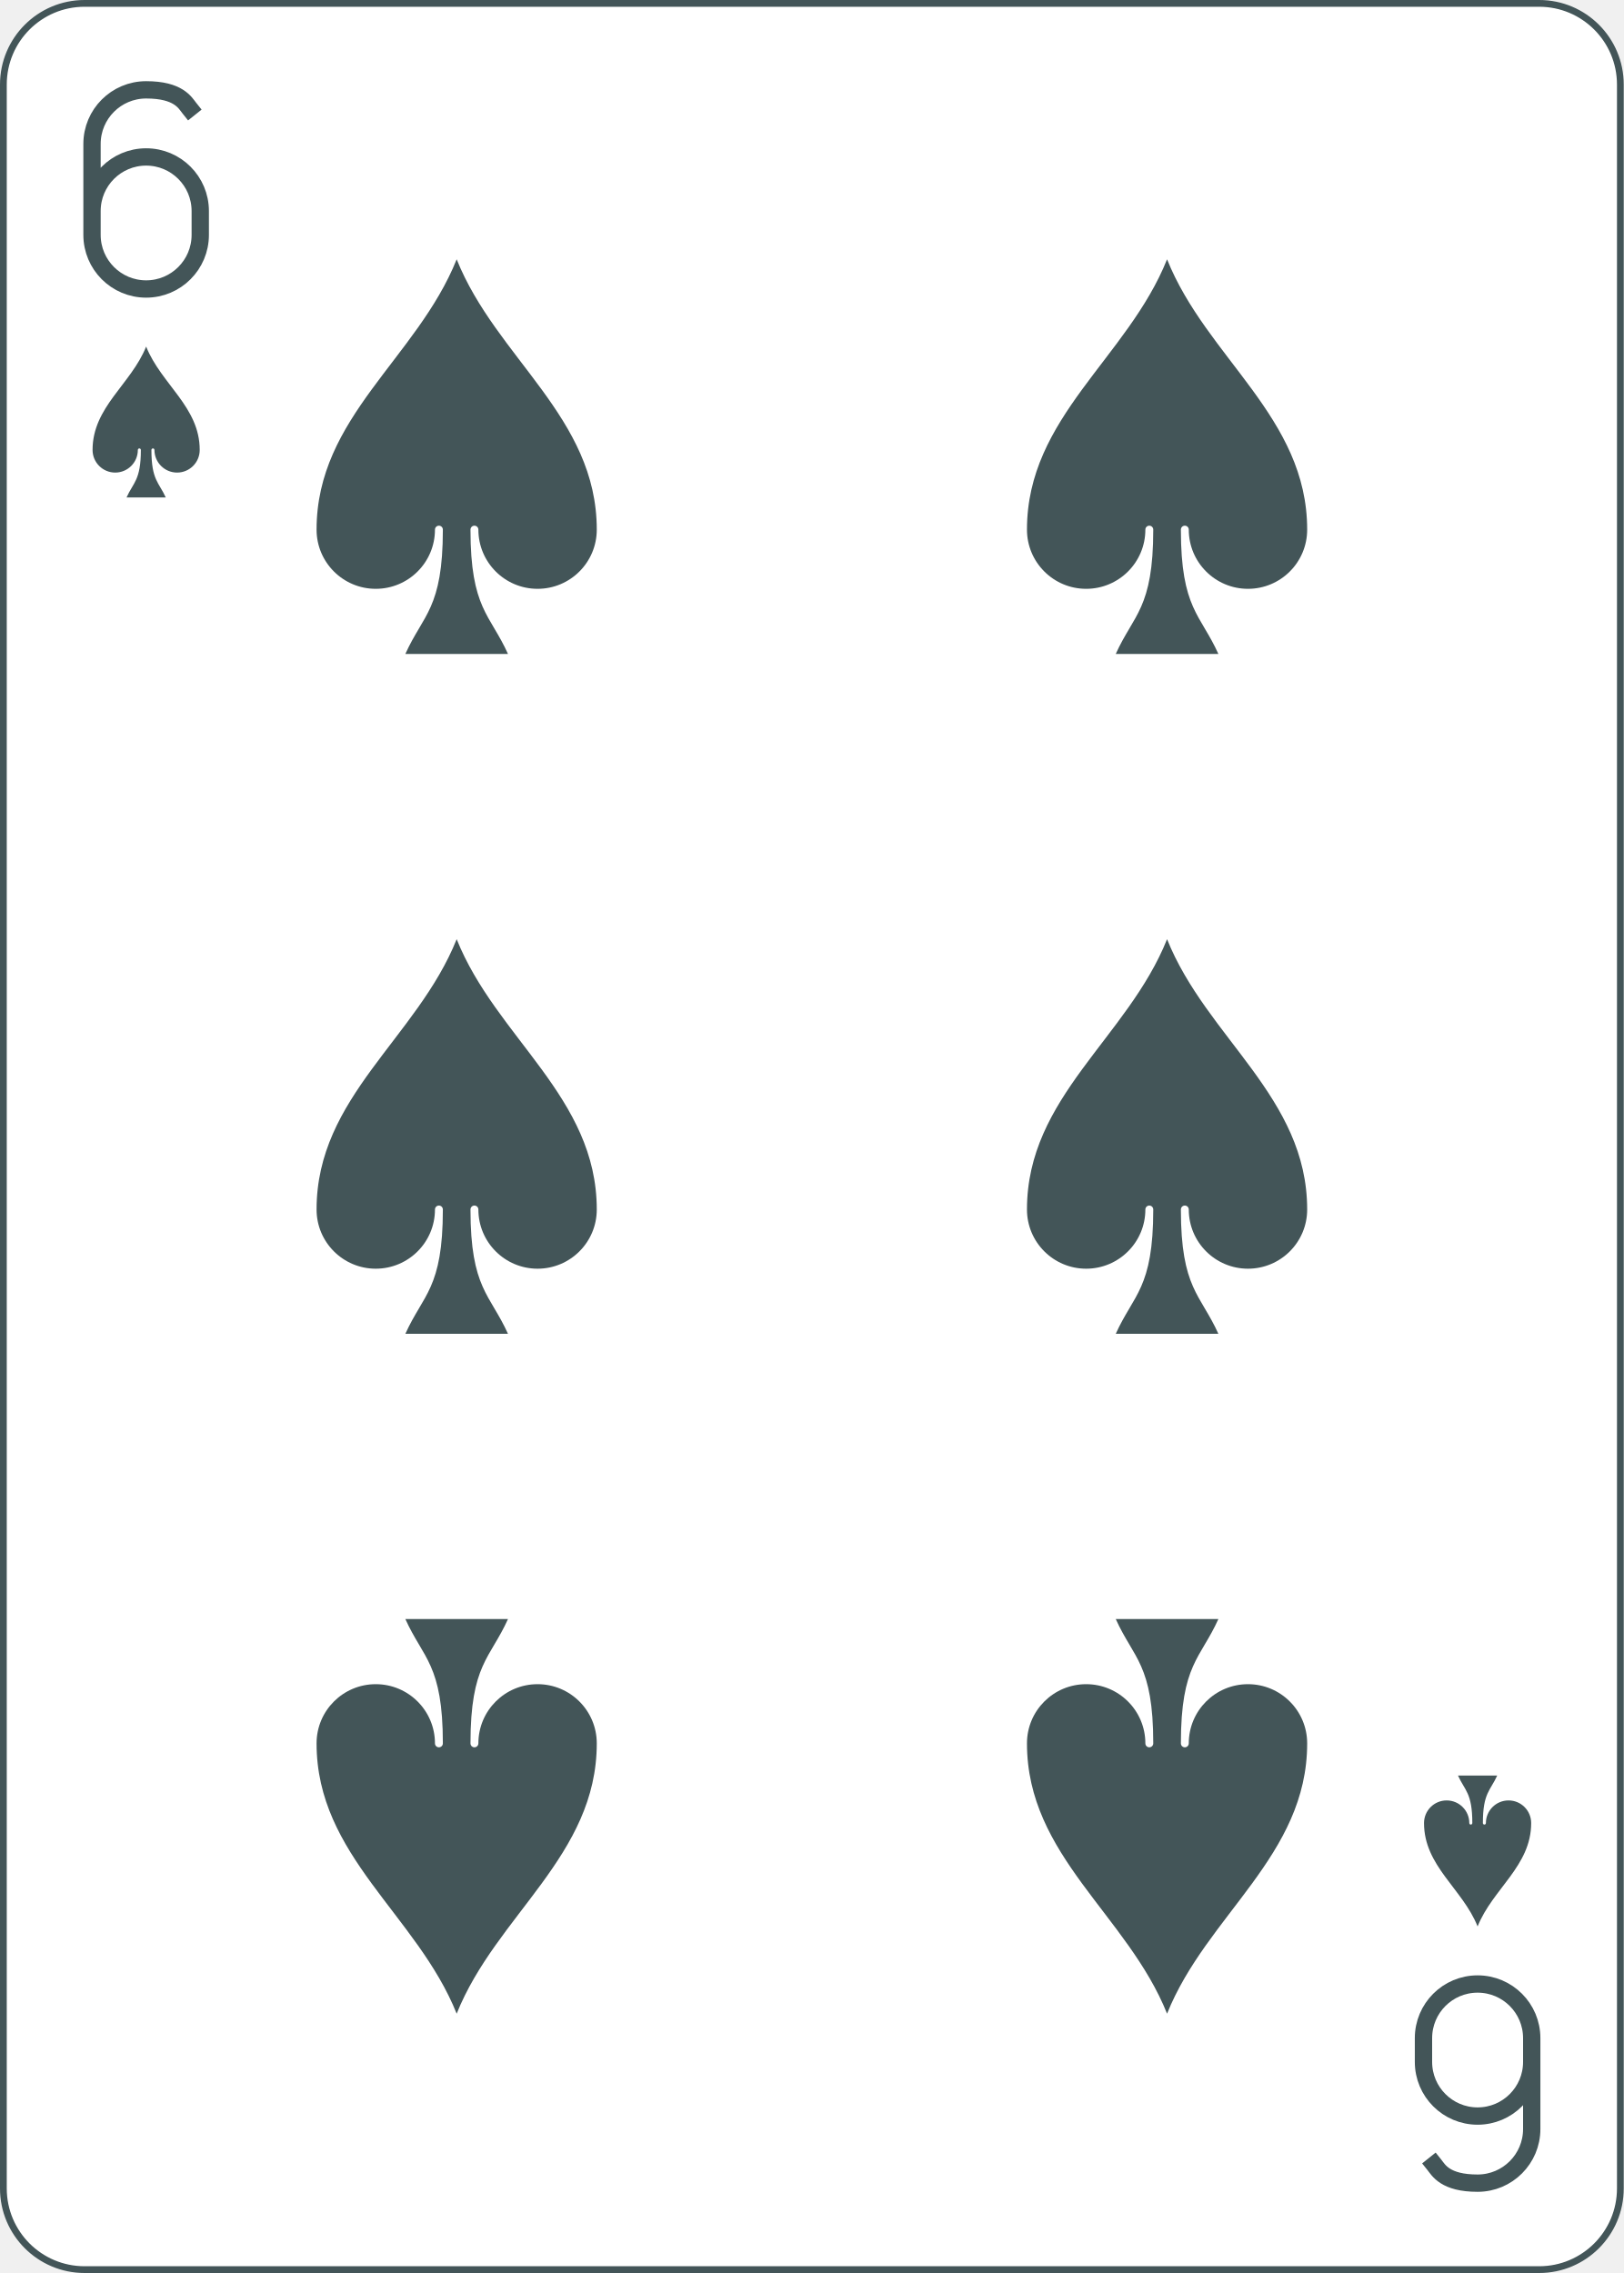
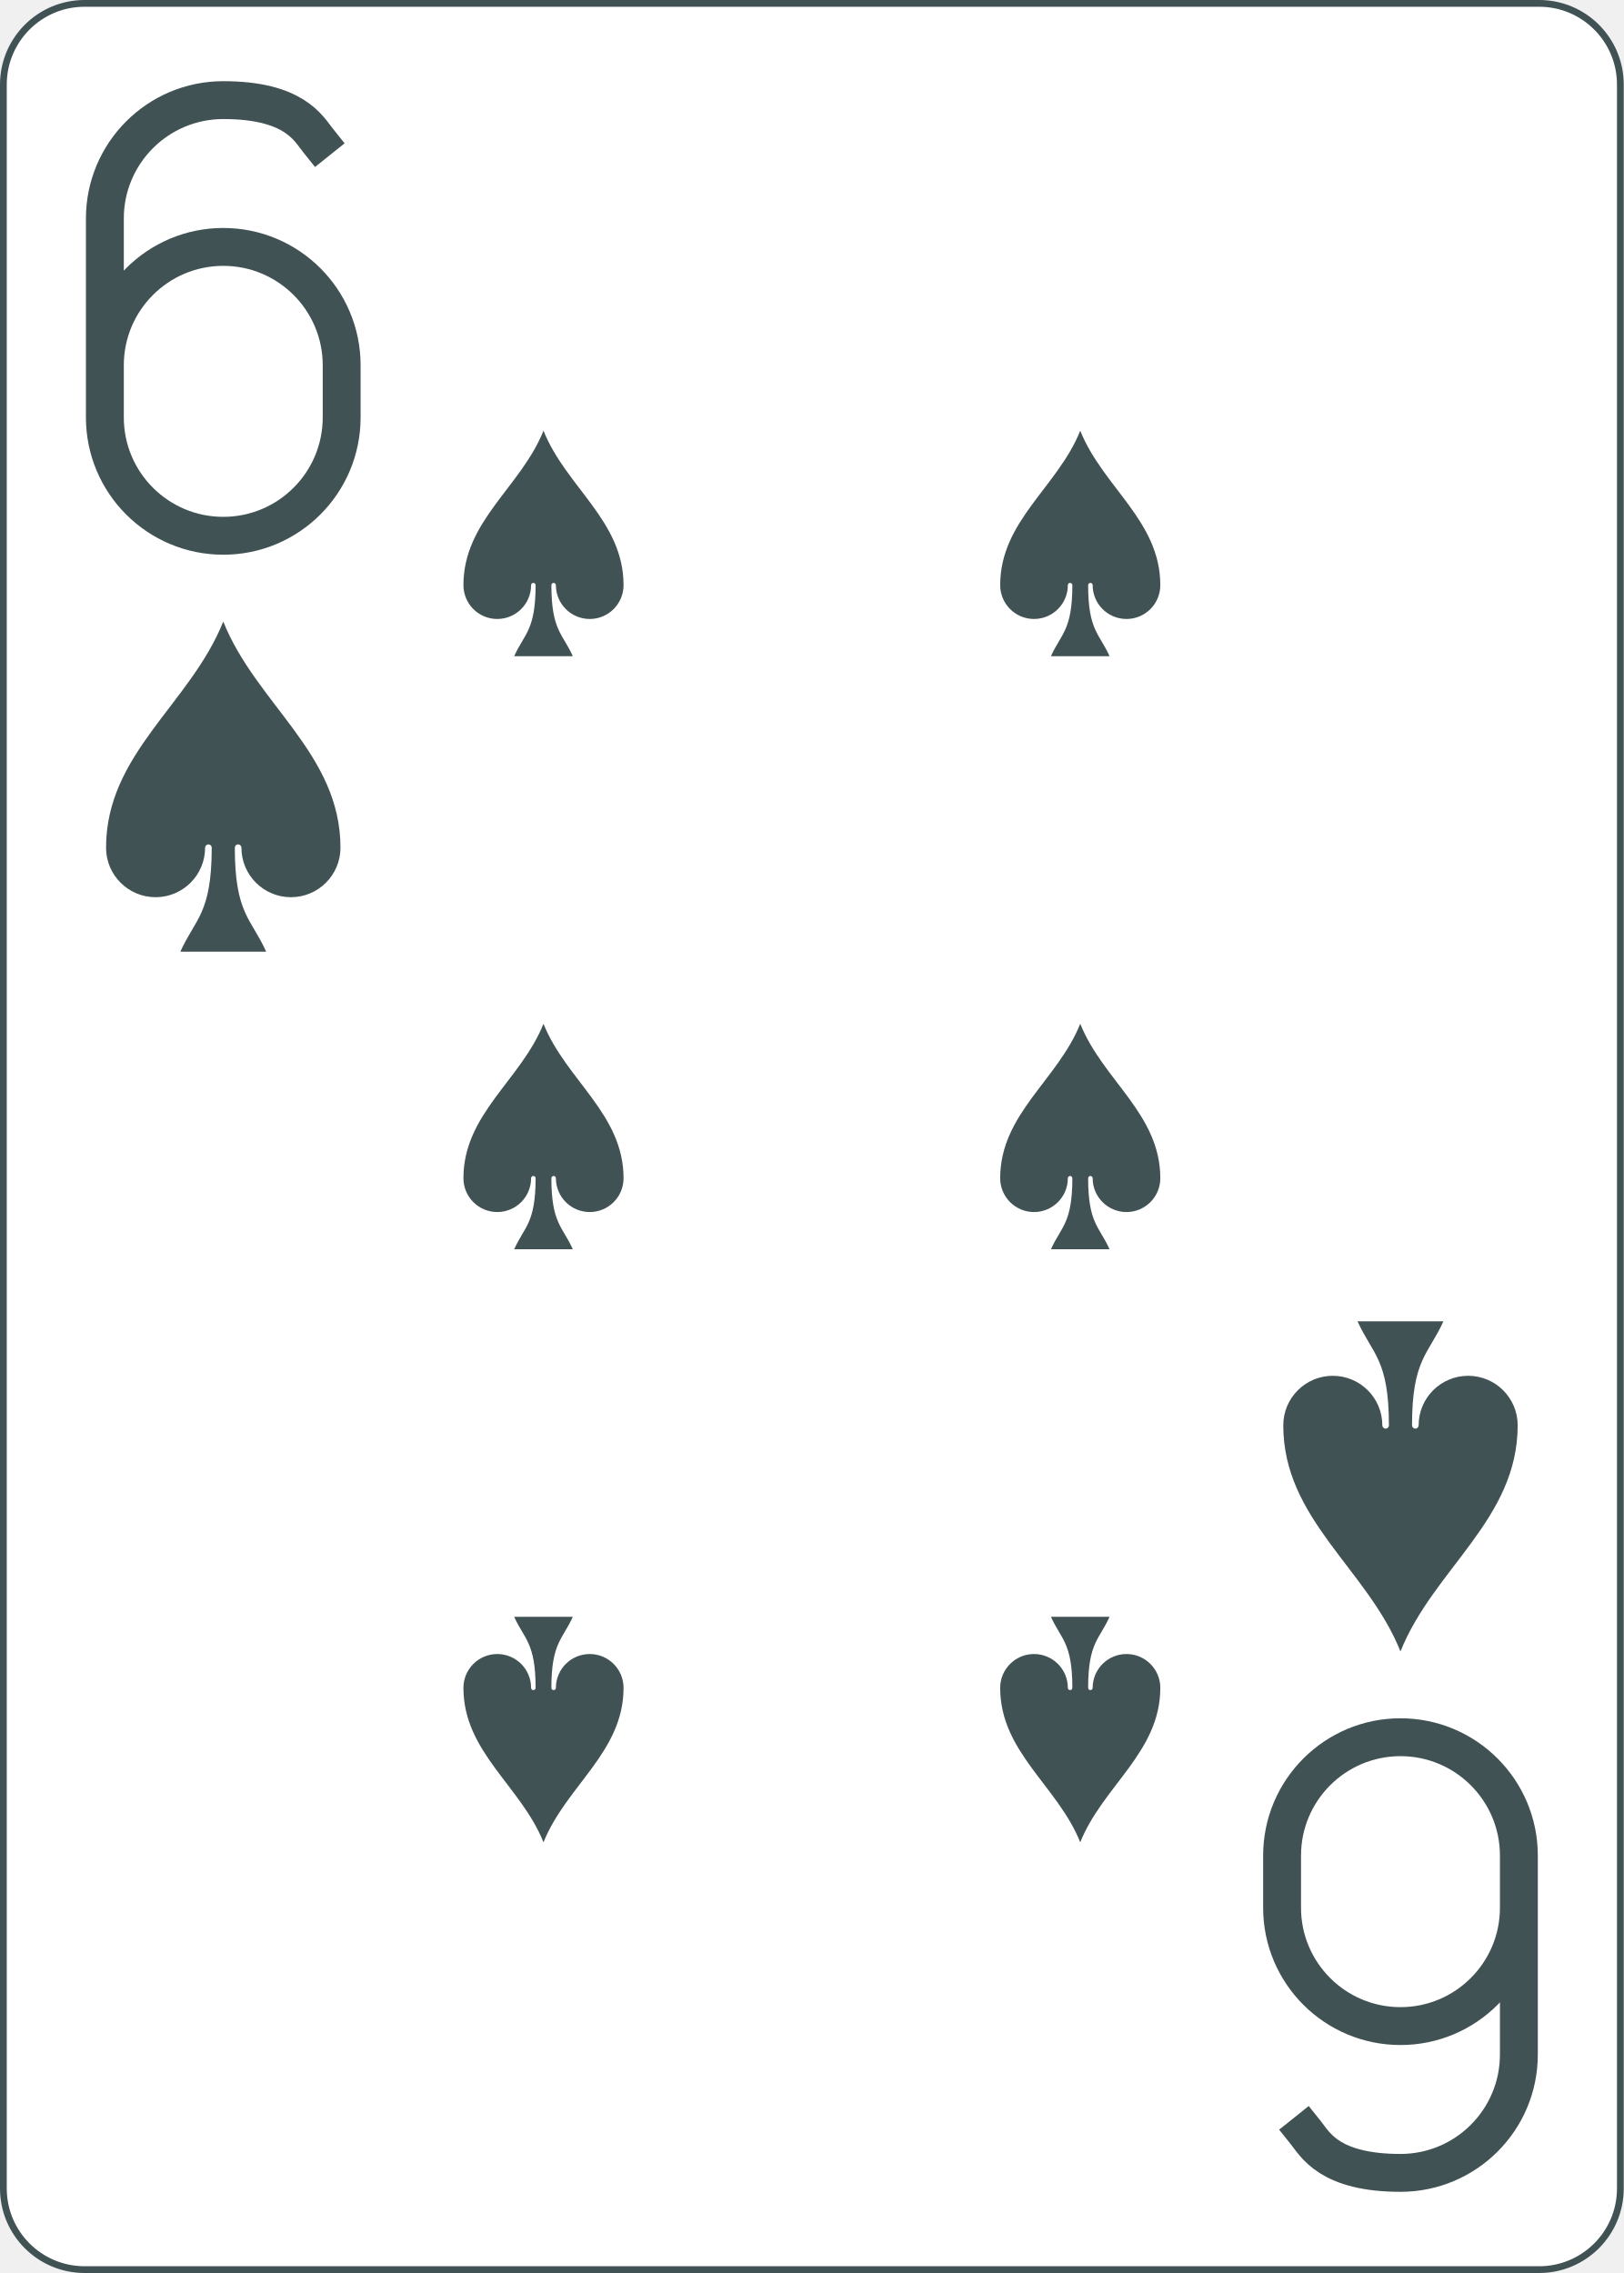
<svg xmlns="http://www.w3.org/2000/svg" xmlns:xlink="http://www.w3.org/1999/xlink" class="card" face="6S" height="3.5in" preserveAspectRatio="none" viewBox="-120 -168 240 336" width="2.5in">
  <defs>
    <symbol id="SS6" viewBox="-600 -600 1200 1200" preserveAspectRatio="xMinYMid">
-       <path d="M0 -500C100 -250 355 -100 355 185A150 150 0 0 1 55 185A10 10 0 0 0 35 185C35 385 85 400 130 500L-130 500C-85 400 -35 385 -35 185A10 10 0 0 0 -55 185A150 150 0 0 1 -355 185C-355 -100 -100 -250 0 -500Z" fill="#435558" />
+       <path d="M0 -500C100 -250 355 -100 355 185A150 150 0 0 1 55 185A10 10 0 0 0 35 185C35 385 85 400 130 500L-130 500C-85 400 -35 385 -35 185A10 10 0 0 0 -55 185A150 150 0 0 1 -355 185C-355 -100 -100 -250 0 -500Z" fill="#415255" />
    </symbol>
    <symbol id="VS6" viewBox="-500 -500 1000 1000" preserveAspectRatio="xMinYMid">
-       <path d="M-250 100A250 250 0 0 1 250 100L250 210A250 250 0 0 1 -250 210L-250 -210A250 250 0 0 1 0 -460C150 -460 180 -400 200 -375" stroke="#435558" stroke-width="80" stroke-linecap="square" stroke-miterlimit="1.5" fill="none" />
+       <path d="M-250 100A250 250 0 0 1 250 100L250 210A250 250 0 0 1 -250 210L-250 -210A250 250 0 0 1 0 -460C150 -460 180 -400 200 -375" stroke="#415255" stroke-width="80" stroke-linecap="square" stroke-miterlimit="1.5" fill="none" />
    </symbol>
  </defs>
-   <rect width="239" height="335" x="-119.5" y="-167.5" rx="12" ry="12" fill="white" stroke="#435558" />
-   <use xlink:href="#VS6" height="32" width="32" x="-114.4" y="-156" />
-   <use xlink:href="#SS6" height="26.769" width="26.769" x="-111.784" y="-119" />
-   <use xlink:href="#SS6" height="70" width="70" x="-87.501" y="-135.501" />
-   <use xlink:href="#SS6" height="70" width="70" x="17.501" y="-135.501" />
-   <use xlink:href="#SS6" height="70" width="70" x="-87.501" y="-35" />
-   <use xlink:href="#SS6" height="70" width="70" x="17.501" y="-35" />
+   <rect width="239" height="335" x="-119.5" y="-167.5" rx="12" ry="12" fill="white" stroke="#415255" />
+   <use xlink:href="#VS6" height="70" width="70" x="-122" y="-156" />
+   <use xlink:href="#SS6" height="58.558" width="58.558" x="-116.279" y="-81" />
+   <use xlink:href="#SS6" height="40" width="40" x="-59.668" y="-107.668" />
+   <use xlink:href="#SS6" height="40" width="40" x="19.668" y="-107.668" />
+   <use xlink:href="#SS6" height="40" width="40" x="-59.668" y="-20" />
+   <use xlink:href="#SS6" height="40" width="40" x="19.668" y="-20" />
  <g transform="rotate(180)">
-     <use xlink:href="#VS6" height="32" width="32" x="-114.4" y="-156" />
-     <use xlink:href="#SS6" height="26.769" width="26.769" x="-111.784" y="-119" />
-     <use xlink:href="#SS6" height="70" width="70" x="-87.501" y="-135.501" />
-     <use xlink:href="#SS6" height="70" width="70" x="17.501" y="-135.501" />
+     <use xlink:href="#VS6" height="70" width="70" x="-122" y="-156" />
+     <use xlink:href="#SS6" height="58.558" width="58.558" x="-116.279" y="-81" />
+     <use xlink:href="#SS6" height="40" width="40" x="-59.668" y="-107.668" />
+     <use xlink:href="#SS6" height="40" width="40" x="19.668" y="-107.668" />
  </g>
</svg>
